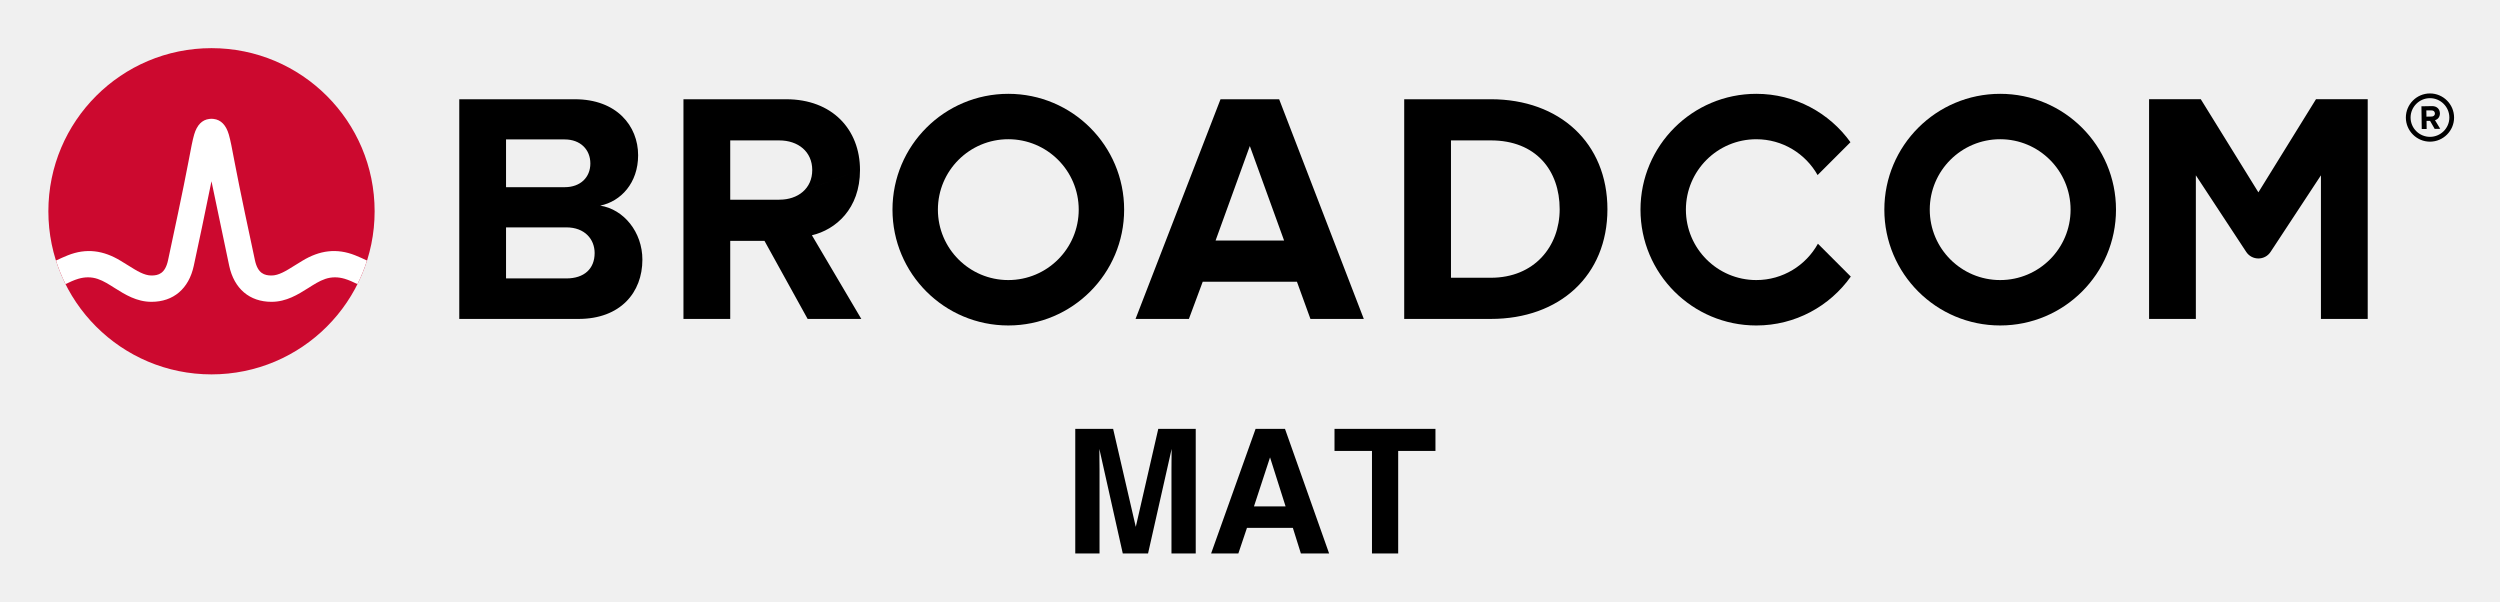
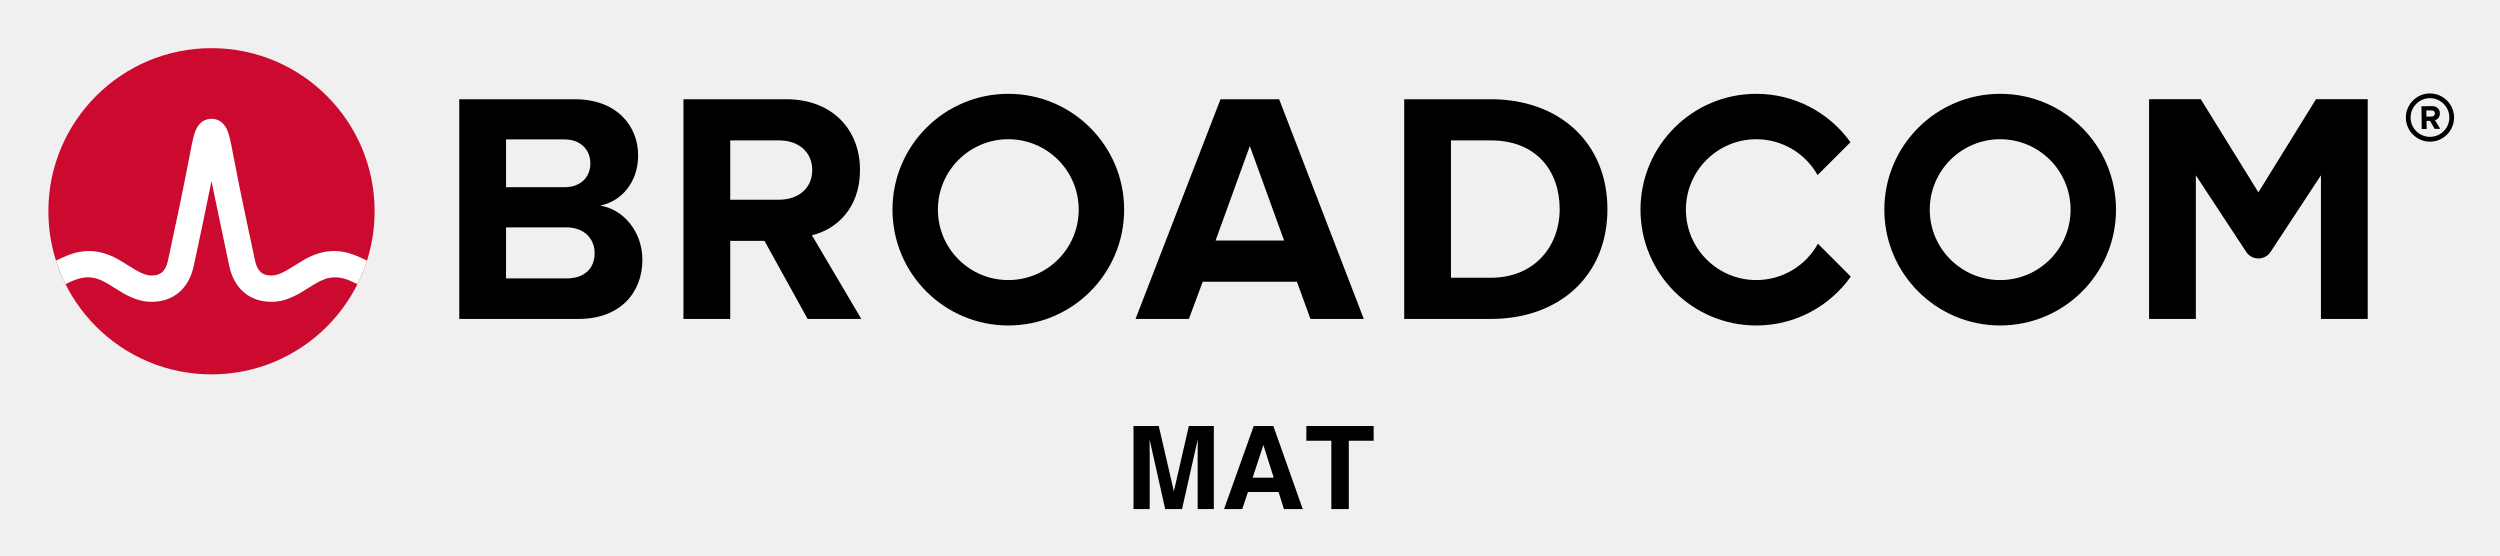
- <svg xmlns="http://www.w3.org/2000/svg" xmlns:xlink="http://www.w3.org/1999/xlink" role="img" viewBox="-4.53 -4.53 248.82 59.82">
+ <svg xmlns="http://www.w3.org/2000/svg" xmlns:xlink="http://www.w3.org/1999/xlink" role="img" viewBox="-4.53 -4.53 248.82 55.32">
  <path d="M237.32 9.09c-1.06 0-1.93-.86-1.93-1.92s.87-1.93 1.93-1.93 1.93.87 1.93 1.93-.87 1.92-1.93 1.92m0-4.32c-1.32 0-2.4 1.08-2.4 2.4 0 1.32 1.08 2.4 2.4 2.4 1.32 0 2.4-1.08 2.4-2.4 0-1.32-1.08-2.4-2.4-2.4" />
  <path d="M237.48 7.07l-.51.01-.01-.62h.51c.19-.01.34.11.34.3.01.19-.14.31-.33.31m.83-.32c-.01-.42-.3-.72-.77-.72l-1.07.02.03 2.26h.49l-.01-.81h.35l.46.8.55-.01-.52-.86c.24-.06.49-.28.49-.68M51.834 23.18h-5.999V9.347h5.835c1.574 0 2.557 1.016 2.557 2.393 0 1.377-.983 2.36-2.557 2.36H45v4h6.834c1.836 0 2.819 1.18 2.819 2.556 0 1.574-1.049 2.525-2.819 2.525m3.376-7.245c2.066-.426 3.771-2.262 3.771-5.015 0-2.918-2.131-5.573-6.295-5.573h-11.506v21.865h11.867c4.163 0 6.359-2.623 6.359-5.901 0-2.754-1.868-5.015-4.196-5.376m17.823-.59H68v4.098h3.558l4.294 7.769h5.343l-4.917-8.327c2.361-.557 4.786-2.622 4.786-6.49m0 0c0-4.065-2.786-7.048-7.343-7.048h-10.228v21.865h4.655V9.445h4.885c1.869 0 3.278 1.114 3.278 2.95s-1.409 2.95-3.278 2.95m43.421 4.065l3.409-9.408 3.41 9.408zm.492-14.063l-8.458 21.865h5.31l1.377-3.704h9.376l1.344 3.704h5.311l-8.425-21.865zm26.904 17.767h-3.967v-13.67h3.967c4.491 0 6.851 2.983 6.851 6.852 0 3.704-2.524 6.818-6.851 6.818m0-17.767h-8.622v21.865h8.622c6.851 0 11.604-4.327 11.604-10.916s-4.753-10.949-11.604-10.949m82.127-.004l-5.734 9.27-5.734-9.27h-5.146v21.869h4.656v-14.293l5.012 7.622c.574.871 1.851.871 2.424 0l5.013-7.622v14.293h4.656V5.343z" />
  <path id="a" d="M95.825 23.344c-3.871 0-7.008-3.138-7.008-7.008 0-3.871 3.137-7.009 7.008-7.009 3.87 0 7.008 3.138 7.008 7.009 0 3.87-3.138 7.008-7.008 7.008m0-18.536c-6.367 0-11.528 5.161-11.528 11.528 0 6.366 5.161 11.527 11.528 11.527 6.366 0 11.528-5.161 11.528-11.527 0-6.367-5.162-11.528-11.528-11.528" />
  <path d="M176.404 19.727c-1.195 2.156-3.492 3.617-6.132 3.617-3.87 0-7.008-3.138-7.008-7.008 0-3.871 3.138-7.008 7.008-7.008 2.618 0 4.897 1.438 6.1 3.565l3.27-3.269c-2.092-2.915-5.508-4.816-9.37-4.816-6.367 0-11.527 5.161-11.527 11.528 0 6.366 5.16 11.528 11.527 11.528 3.883 0 7.316-1.922 9.404-4.865z" />
  <use transform="translate(98.718)" xlink:href="#a" />
  <ellipse cx="16.52" cy="16.497" fill="#cc092f" rx="16.236" ry="16.235" />
  <path fill="#fff" d="M30.825 20.883c-1.857-.74-3.557-.492-5.261.541 0 0-.621.379-.807.496-.794.498-1.543.97-2.263.97-.687 0-1.363-.184-1.649-1.513-.446-2.073-1.534-7.167-2.009-9.69-.279-1.483-.432-2.282-.591-2.825-.28-.954-.792-1.473-1.519-1.556 0 0-.114-.016-.207-.016-.092 0-.218.018-.218.018-.72.086-1.229.605-1.507 1.554-.159.543-.312 1.342-.591 2.825-.475 2.523-1.563 7.617-2.009 9.69-.286 1.329-.962 1.513-1.649 1.513-.72 0-1.469-.472-2.263-.97-.186-.117-.808-.496-.808-.496-1.703-1.033-3.404-1.281-5.26-.541-.401.16-.796.339-1.172.52.257.806.577 1.599.95 2.344.411-.202.842-.402 1.282-.532.634-.187 1.284-.197 1.914.014.612.205 1.157.568 1.7.909 1.023.643 2.182 1.372 3.657 1.372 2.186 0 3.72-1.305 4.21-3.581.38-1.764 1.222-5.702 1.763-8.418 0 0 1.386 6.654 1.765 8.418.49 2.276 2.025 3.581 4.211 3.581 1.475 0 2.634-.729 3.657-1.372.543-.341 1.088-.704 1.7-.909.629-.211 1.28-.201 1.914-.014.44.13.87.331 1.281.533.374-.745.693-1.539.95-2.345-.376-.181-.77-.36-1.171-.52" />
-   <path d="M110.75 38.156l-2.238 9.752-2.254-9.752h-3.769V50.558h2.415v-8.388c0-.242-.002-.579-.01-1.015-.005-.433-.007-.768-.007-1.005l2.331 10.408h2.515l2.348-10.408c0 .237-.002.572-.01 1.005-.005.436-.007.773-.007 1.015v8.388h2.415V38.156zm9.525 7.716l1.599-4.88 1.548 4.88zm.16-7.716l-4.427 12.402h2.712l.857-2.549h4.569l.799 2.549h2.81l-4.392-12.402zm1.445 0zm16.458 0h-10.047v2.197h3.729v10.205h2.609V40.353h3.709z" />
+   <path d="M113.794 37.868l-1.492 6.502-1.503-6.502h-2.513v8.268h1.61v-5.592c0-.161-.002-.386-.006-.676-.003-.289-.005-.512-.005-.67l1.554 6.939h1.677l1.565-6.939c0 .158-.002.381-.006.67-.003.29-.005.515-.005.676v5.592h1.61v-8.268zm6.35 5.144l1.066-3.253 1.032 3.253zm.107-5.144l-2.952 8.268h1.808l.571-1.699h3.046l.533 1.699h1.873l-2.928-8.268zm.964 0zm10.972 0h-6.698v1.465h2.486v6.803h1.739v-6.803h2.473z" />
</svg>
